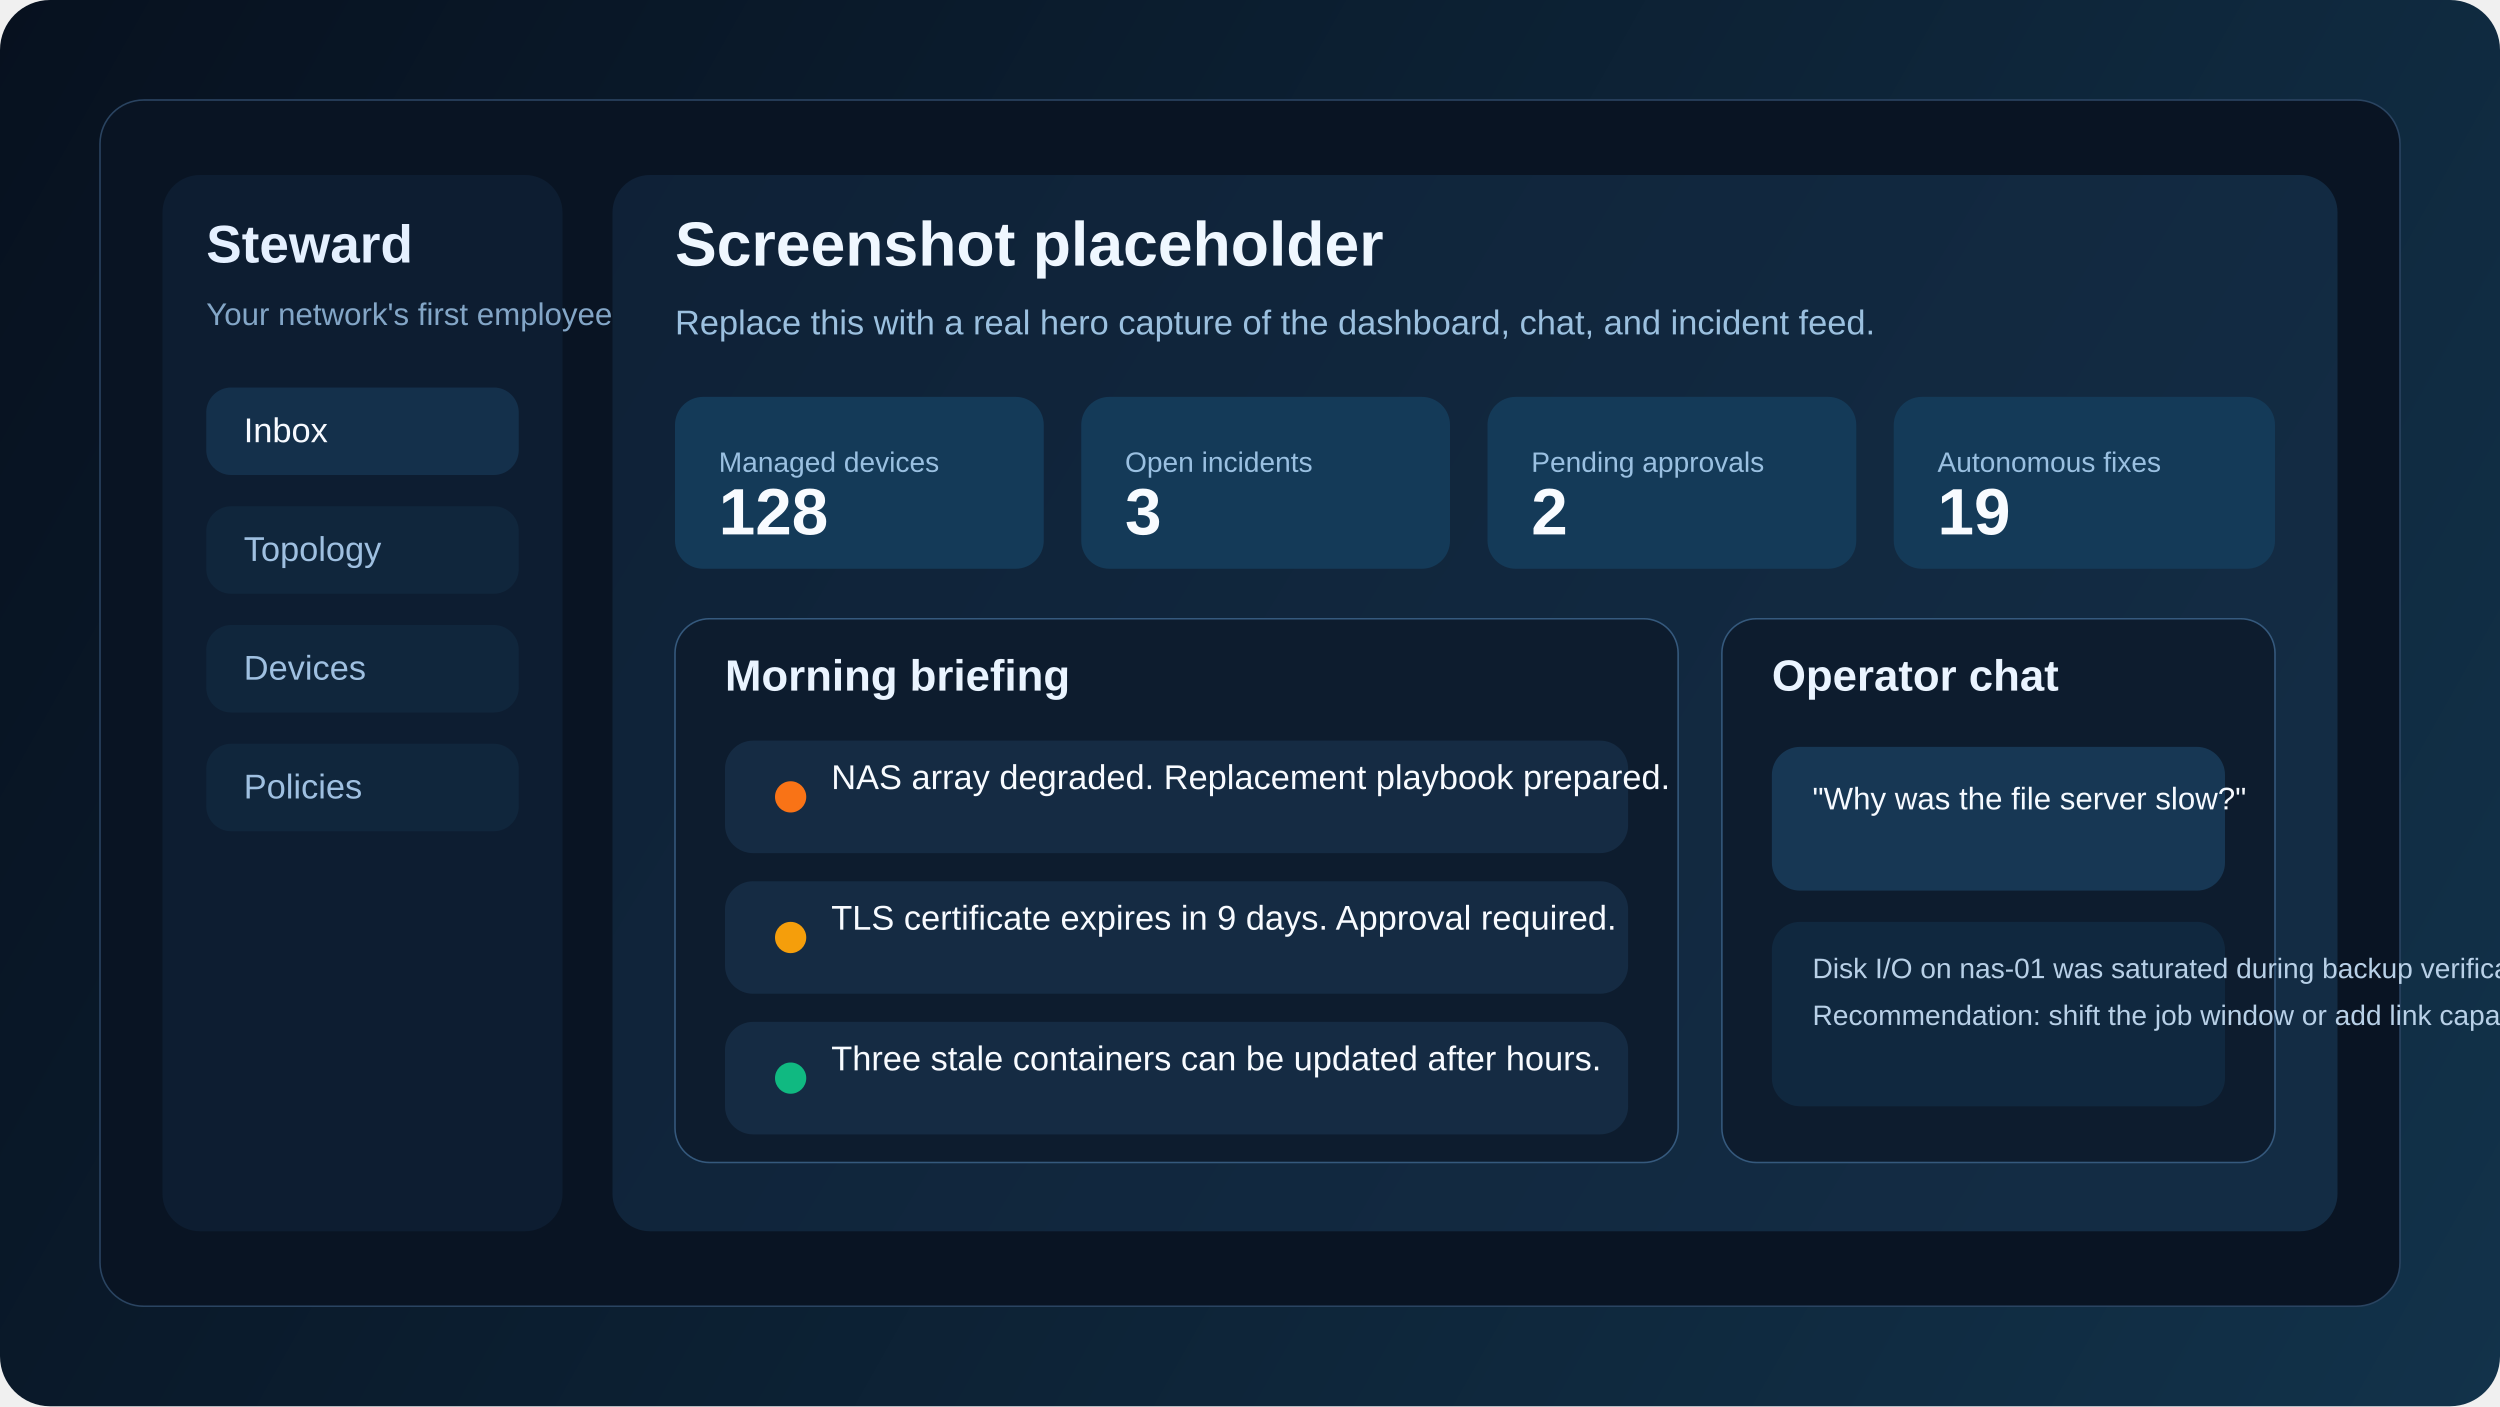
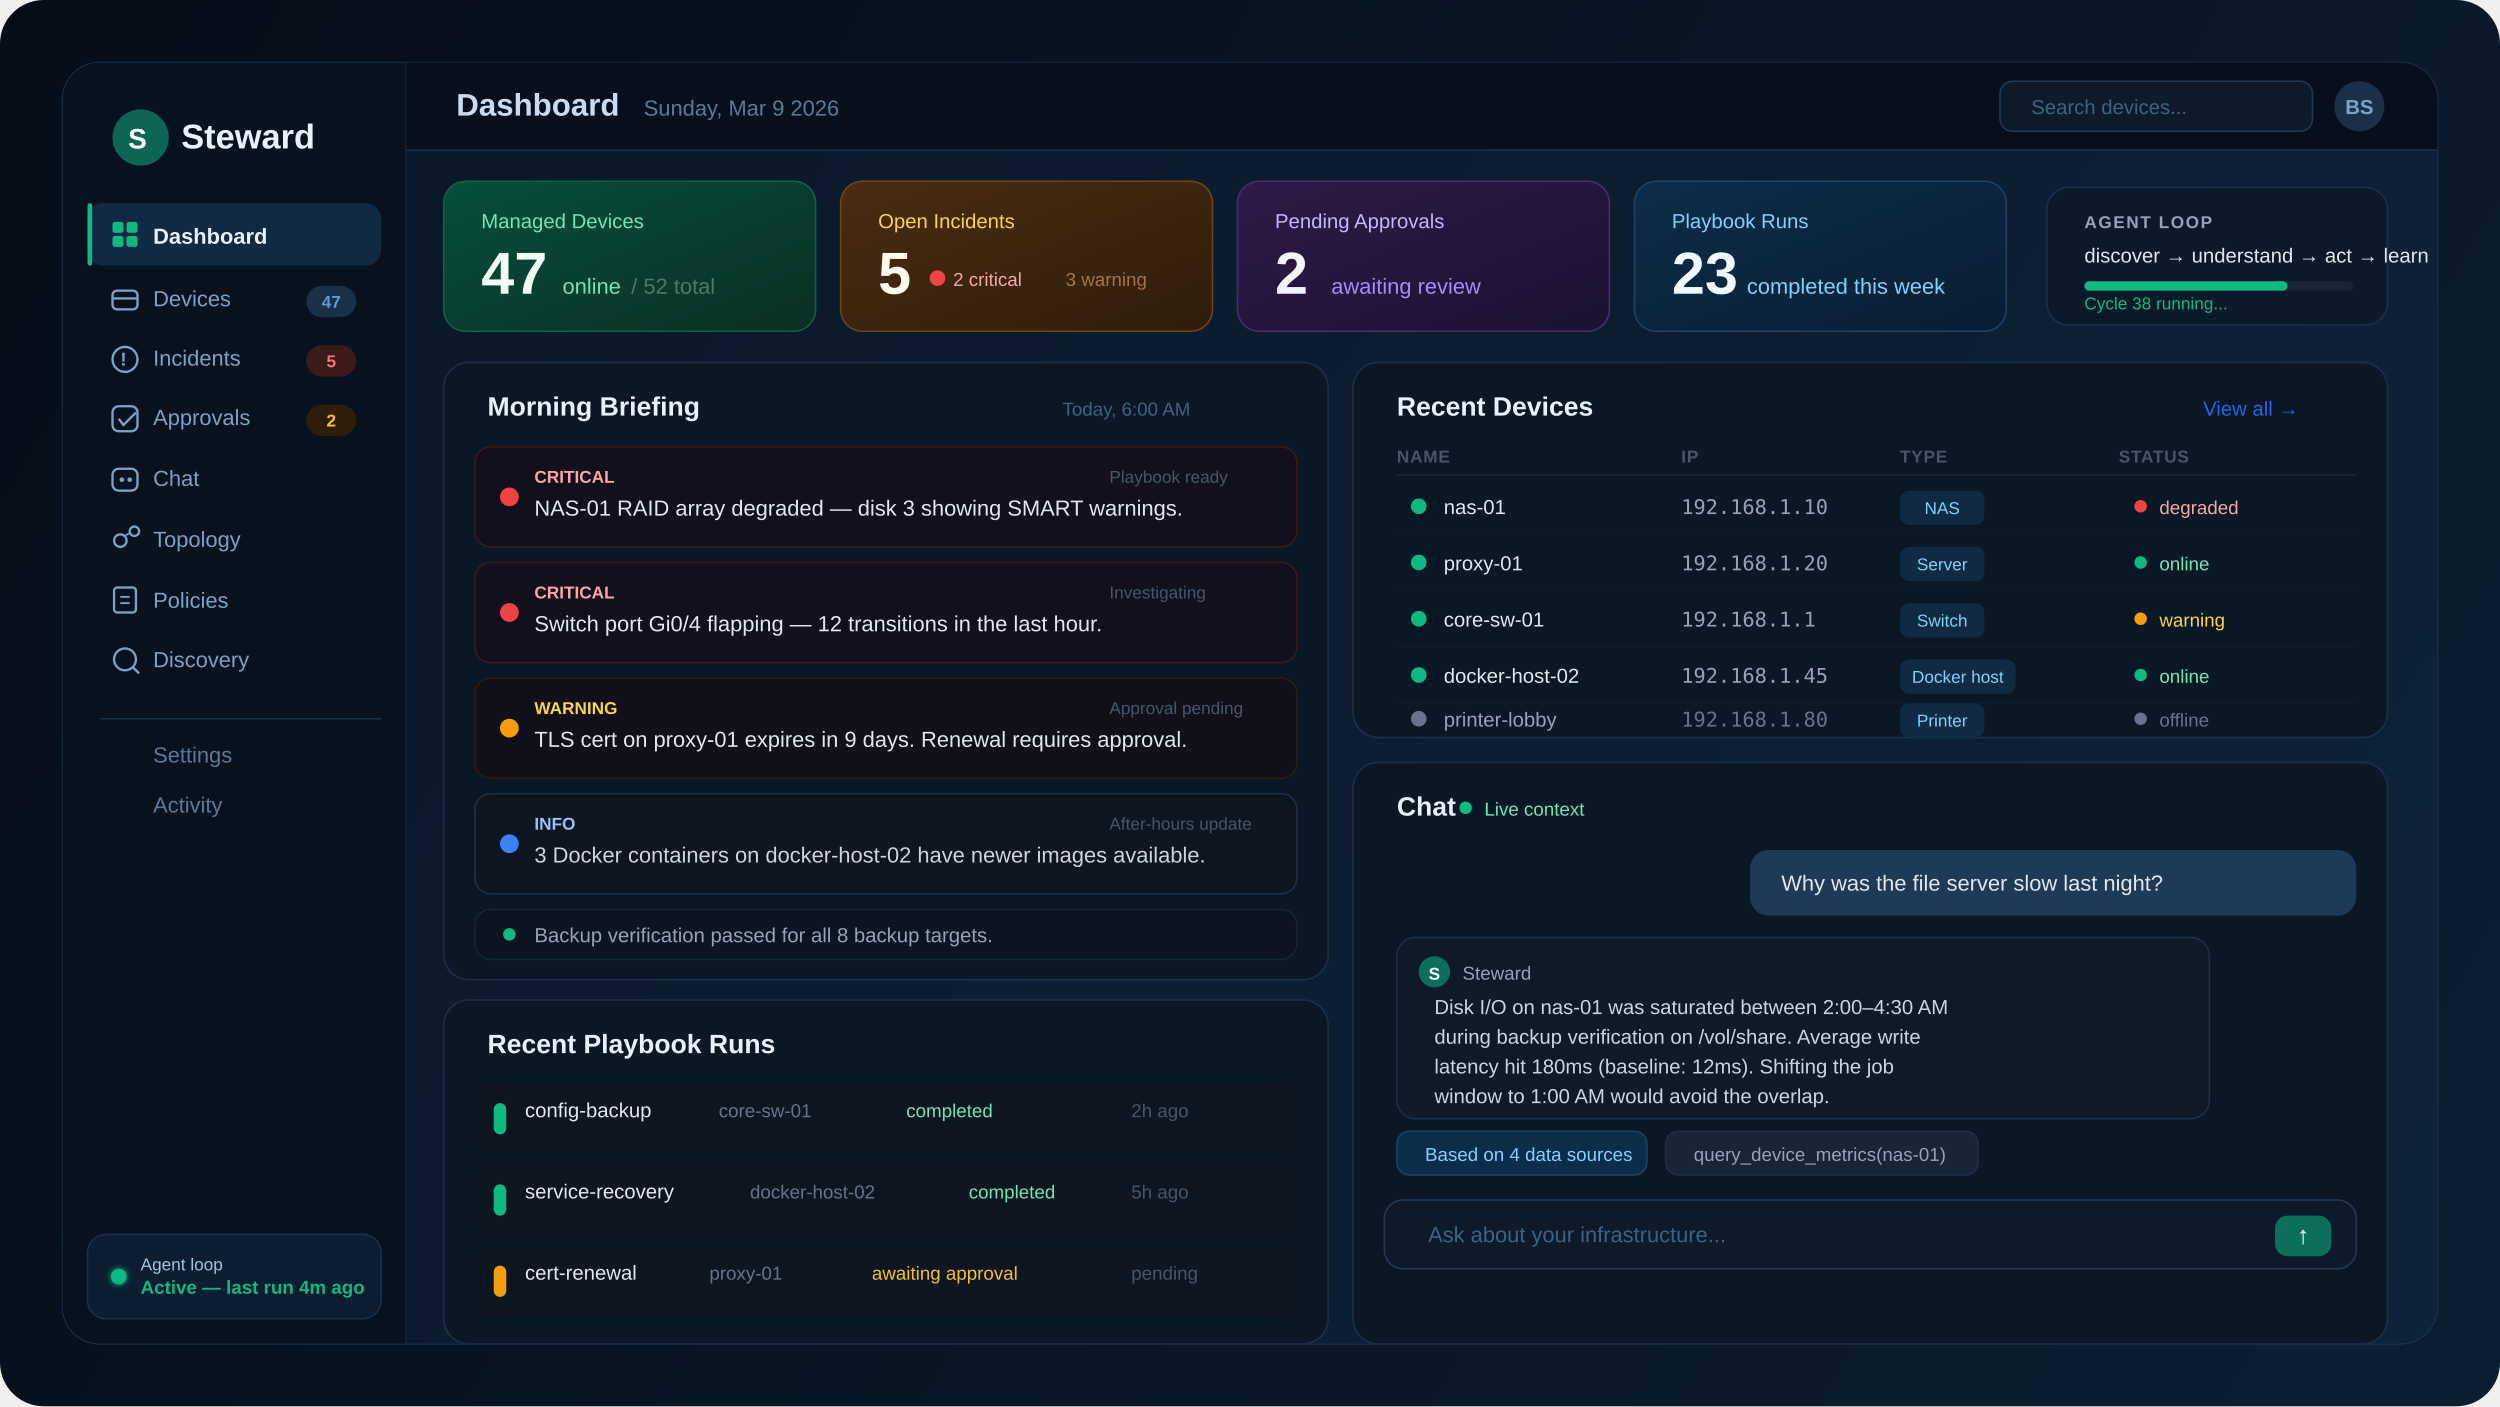
<svg xmlns="http://www.w3.org/2000/svg" width="1600" height="900" viewBox="0 0 1600 900" fill="none">
  <defs>
    <linearGradient id="bg" x1="0" y1="0" x2="1600" y2="900" gradientUnits="userSpaceOnUse">
-       <stop stop-color="#07111F" />
-       <stop offset="1" stop-color="#12324A" />
-     </linearGradient>
-     <linearGradient id="panel" x1="250" y1="110" x2="1320" y2="760" gradientUnits="userSpaceOnUse">
-       <stop stop-color="#0E2035" />
-       <stop offset="1" stop-color="#132C44" />
-     </linearGradient>
+       <stop stop-color="#050D18" />
+       <stop offset="1" stop-color="#0B1E30" />
+     </linearGradient>
+     <linearGradient id="main" x1="280" y1="60" x2="1560" y2="860" gradientUnits="userSpaceOnUse">
+       <stop stop-color="#0A1929" />
+       <stop offset="1" stop-color="#0E2239" />
+     </linearGradient>
+     <linearGradient id="card" x1="0" y1="0" x2="0" y2="1" gradientUnits="objectBoundingBox">
+       <stop stop-color="#12283F" />
+       <stop offset="1" stop-color="#0D1F33" />
+     </linearGradient>
+     <linearGradient id="statGreen" x1="0" y1="0" x2="1" y2="1" gradientUnits="objectBoundingBox">
+       <stop stop-color="#064E3B" />
+       <stop offset="1" stop-color="#0A2F24" />
+     </linearGradient>
+     <linearGradient id="statOrange" x1="0" y1="0" x2="1" y2="1" gradientUnits="objectBoundingBox">
+       <stop stop-color="#4A2C10" />
+       <stop offset="1" stop-color="#2E1D0B" />
+     </linearGradient>
+     <linearGradient id="statBlue" x1="0" y1="0" x2="1" y2="1" gradientUnits="objectBoundingBox">
+       <stop stop-color="#0C2D4A" />
+       <stop offset="1" stop-color="#091D33" />
+     </linearGradient>
+     <linearGradient id="statPurple" x1="0" y1="0" x2="1" y2="1" gradientUnits="objectBoundingBox">
+       <stop stop-color="#2E1A47" />
+       <stop offset="1" stop-color="#1C1132" />
+     </linearGradient>
+     <clipPath id="appClip">
+       <rect x="40" y="40" width="1520" height="820" rx="24" />
+     </clipPath>
+     <filter id="glow" x="-50%" y="-50%" width="200%" height="200%">
+       <feGaussianBlur stdDeviation="2" result="blur" />
+       <feMerge>
+         <feMergeNode in="blur" />
+         <feMergeNode in="SourceGraphic" />
+       </feMerge>
+     </filter>
  </defs>
-   <rect width="1600" height="900" rx="32" fill="url(#bg)" />
-   <rect x="64" y="64" width="1472" height="772" rx="28" fill="#091423" stroke="#2A4461" />
-   <rect x="104" y="112" width="256" height="676" rx="24" fill="#0D1D31" />
-   <rect x="392" y="112" width="1104" height="676" rx="24" fill="url(#panel)" />
-   <text x="132" y="168" fill="#E5F0FF" font-size="34" font-family="Arial, Helvetica, sans-serif" font-weight="700">Steward</text>
-   <text x="132" y="208" fill="#83A6C7" font-size="20" font-family="Arial, Helvetica, sans-serif">Your network's first employee</text>
-   <rect x="132" y="248" width="200" height="56" rx="16" fill="#14304B" />
-   <rect x="132" y="324" width="200" height="56" rx="16" fill="#10263C" />
-   <rect x="132" y="400" width="200" height="56" rx="16" fill="#10263C" />
-   <rect x="132" y="476" width="200" height="56" rx="16" fill="#10263C" />
-   <text x="156" y="283" fill="#F7FAFF" font-size="22" font-family="Arial, Helvetica, sans-serif">Inbox</text>
-   <text x="156" y="359" fill="#9FC0E1" font-size="22" font-family="Arial, Helvetica, sans-serif">Topology</text>
-   <text x="156" y="435" fill="#9FC0E1" font-size="22" font-family="Arial, Helvetica, sans-serif">Devices</text>
-   <text x="156" y="511" fill="#9FC0E1" font-size="22" font-family="Arial, Helvetica, sans-serif">Policies</text>
-   <text x="432" y="170" fill="#EFF7FF" font-size="40" font-family="Arial, Helvetica, sans-serif" font-weight="700">Screenshot placeholder</text>
-   <text x="432" y="214" fill="#9BC0DF" font-size="22" font-family="Arial, Helvetica, sans-serif">Replace this with a real hero capture of the dashboard, chat, and incident feed.</text>
-   <rect x="432" y="254" width="236" height="110" rx="18" fill="#143A58" />
-   <rect x="692" y="254" width="236" height="110" rx="18" fill="#143A58" />
-   <rect x="952" y="254" width="236" height="110" rx="18" fill="#143A58" />
-   <rect x="1212" y="254" width="244" height="110" rx="18" fill="#143A58" />
-   <text x="460" y="302" fill="#9AC0E1" font-size="18" font-family="Arial, Helvetica, sans-serif">Managed devices</text>
-   <text x="460" y="342" fill="#F8FBFF" font-size="42" font-family="Arial, Helvetica, sans-serif" font-weight="700">128</text>
-   <text x="720" y="302" fill="#9AC0E1" font-size="18" font-family="Arial, Helvetica, sans-serif">Open incidents</text>
-   <text x="720" y="342" fill="#F8FBFF" font-size="42" font-family="Arial, Helvetica, sans-serif" font-weight="700">3</text>
-   <text x="980" y="302" fill="#9AC0E1" font-size="18" font-family="Arial, Helvetica, sans-serif">Pending approvals</text>
-   <text x="980" y="342" fill="#F8FBFF" font-size="42" font-family="Arial, Helvetica, sans-serif" font-weight="700">2</text>
-   <text x="1240" y="302" fill="#9AC0E1" font-size="18" font-family="Arial, Helvetica, sans-serif">Autonomous fixes</text>
-   <text x="1240" y="342" fill="#F8FBFF" font-size="42" font-family="Arial, Helvetica, sans-serif" font-weight="700">19</text>
-   <rect x="432" y="396" width="642" height="348" rx="22" fill="#0D1C2E" stroke="#35597D" />
-   <rect x="1102" y="396" width="354" height="348" rx="22" fill="#0D1C2E" stroke="#35597D" />
-   <text x="464" y="442" fill="#EAF4FF" font-size="28" font-family="Arial, Helvetica, sans-serif" font-weight="700">Morning briefing</text>
-   <rect x="464" y="474" width="578" height="72" rx="18" fill="#152B43" />
-   <rect x="464" y="564" width="578" height="72" rx="18" fill="#152B43" />
-   <rect x="464" y="654" width="578" height="72" rx="18" fill="#152B43" />
-   <circle cx="506" cy="510" r="10" fill="#F97316" />
-   <circle cx="506" cy="600" r="10" fill="#F59E0B" />
-   <circle cx="506" cy="690" r="10" fill="#10B981" />
-   <text x="532" y="505" fill="#F8FBFF" font-size="22" font-family="Arial, Helvetica, sans-serif">NAS array degraded. Replacement playbook prepared.</text>
-   <text x="532" y="595" fill="#F8FBFF" font-size="22" font-family="Arial, Helvetica, sans-serif">TLS certificate expires in 9 days. Approval required.</text>
-   <text x="532" y="685" fill="#F8FBFF" font-size="22" font-family="Arial, Helvetica, sans-serif">Three stale containers can be updated after hours.</text>
-   <text x="1134" y="442" fill="#EAF4FF" font-size="28" font-family="Arial, Helvetica, sans-serif" font-weight="700">Operator chat</text>
-   <rect x="1134" y="478" width="290" height="92" rx="18" fill="#173754" />
-   <rect x="1134" y="590" width="290" height="118" rx="18" fill="#10283F" />
-   <text x="1160" y="518" fill="#F6FAFF" font-size="20" font-family="Arial, Helvetica, sans-serif">"Why was the file server slow?"</text>
-   <text x="1160" y="626" fill="#B8D0E7" font-size="18" font-family="Arial, Helvetica, sans-serif">Disk I/O on nas-01 was saturated during backup verification.</text>
-   <text x="1160" y="656" fill="#B8D0E7" font-size="18" font-family="Arial, Helvetica, sans-serif">Recommendation: shift the job window or add link capacity.</text>
+   <rect width="1600" height="900" rx="28" fill="url(#bg)" />
+   <rect x="40" y="40" width="1520" height="820" rx="24" fill="#070F1B" stroke="#1E3A56" stroke-width="1" />
+   <g clip-path="url(#appClip)">
+     <rect x="40" y="40" width="220" height="820" fill="#08111E" />
+     <line x1="260" y1="40" x2="260" y2="860" stroke="#1A3049" stroke-width="1" />
+     <circle cx="90" cy="88" r="18" fill="#0D6E5B" opacity="0.9" />
+     <text x="88" y="95" fill="#FFFFFF" font-size="18" font-family="Arial, Helvetica, sans-serif" font-weight="700" text-anchor="middle">S</text>
+     <text x="116" y="95" fill="#E8F2FF" font-size="22" font-family="Arial, Helvetica, sans-serif" font-weight="700">Steward</text>
+     <rect x="56" y="130" width="188" height="40" rx="10" fill="#0F2A42" />
+     <rect x="56" y="130" width="3" height="40" rx="1.5" fill="#10B981" />
+     <rect x="72" y="142" width="7" height="7" rx="1.5" fill="#10B981" />
+     <rect x="81" y="142" width="7" height="7" rx="1.5" fill="#10B981" />
+     <rect x="72" y="151" width="7" height="7" rx="1.5" fill="#10B981" />
+     <rect x="81" y="151" width="7" height="7" rx="1.5" fill="#10B981" />
+     <text x="98" y="156" fill="#E8F2FF" font-size="14" font-family="Arial, Helvetica, sans-serif" font-weight="600">Dashboard</text>
+     <rect x="72" y="186" width="16" height="12" rx="3" fill="none" stroke="#7BA3C4" stroke-width="1.5" />
+     <line x1="72" y1="191" x2="88" y2="191" stroke="#7BA3C4" stroke-width="1.5" />
+     <text x="98" y="196" fill="#7BA3C4" font-size="14" font-family="Arial, Helvetica, sans-serif">Devices</text>
+     <rect x="196" y="183" width="32" height="20" rx="10" fill="#1A3049" />
+     <text x="212" y="197" fill="#5B9BD5" font-size="11" font-family="Arial, Helvetica, sans-serif" font-weight="600" text-anchor="middle">47</text>
+     <circle cx="80" cy="230" r="8" fill="none" stroke="#7BA3C4" stroke-width="1.5" />
+     <text x="79" y="234" fill="#7BA3C4" font-size="12" font-family="Arial, Helvetica, sans-serif" font-weight="700" text-anchor="middle">!</text>
+     <text x="98" y="234" fill="#7BA3C4" font-size="14" font-family="Arial, Helvetica, sans-serif">Incidents</text>
+     <rect x="196" y="221" width="32" height="20" rx="10" fill="#3B1A1A" />
+     <text x="212" y="235" fill="#F87171" font-size="11" font-family="Arial, Helvetica, sans-serif" font-weight="600" text-anchor="middle">5</text>
+     <rect x="72" y="260" width="16" height="16" rx="4" fill="none" stroke="#7BA3C4" stroke-width="1.5" />
+     <polyline points="76,268 79,272 87,264" fill="none" stroke="#7BA3C4" stroke-width="1.5" />
+     <text x="98" y="272" fill="#7BA3C4" font-size="14" font-family="Arial, Helvetica, sans-serif">Approvals</text>
+     <rect x="196" y="259" width="32" height="20" rx="10" fill="#2E1D0B" />
+     <text x="212" y="273" fill="#FBBF24" font-size="11" font-family="Arial, Helvetica, sans-serif" font-weight="600" text-anchor="middle">2</text>
+     <rect x="72" y="300" width="16" height="14" rx="4" fill="none" stroke="#7BA3C4" stroke-width="1.5" />
+     <circle cx="78" cy="307" r="1.5" fill="#7BA3C4" />
+     <circle cx="83" cy="307" r="1.5" fill="#7BA3C4" />
+     <text x="98" y="311" fill="#7BA3C4" font-size="14" font-family="Arial, Helvetica, sans-serif">Chat</text>
+     <circle cx="77" cy="346" r="4" fill="none" stroke="#7BA3C4" stroke-width="1.5" />
+     <circle cx="86" cy="340" r="3" fill="none" stroke="#7BA3C4" stroke-width="1.5" />
+     <line x1="80" y1="343" x2="83" y2="341" stroke="#7BA3C4" stroke-width="1" />
+     <text x="98" y="350" fill="#7BA3C4" font-size="14" font-family="Arial, Helvetica, sans-serif">Topology</text>
+     <rect x="73" y="376" width="14" height="16" rx="2" fill="none" stroke="#7BA3C4" stroke-width="1.5" />
+     <line x1="77" y1="382" x2="83" y2="382" stroke="#7BA3C4" stroke-width="1.2" />
+     <line x1="77" y1="386" x2="83" y2="386" stroke="#7BA3C4" stroke-width="1.2" />
+     <text x="98" y="389" fill="#7BA3C4" font-size="14" font-family="Arial, Helvetica, sans-serif">Policies</text>
+     <circle cx="80" cy="422" r="7" fill="none" stroke="#7BA3C4" stroke-width="1.5" />
+     <line x1="85" y1="427" x2="89" y2="431" stroke="#7BA3C4" stroke-width="1.5" />
+     <text x="98" y="427" fill="#7BA3C4" font-size="14" font-family="Arial, Helvetica, sans-serif">Discovery</text>
+     <line x1="64" y1="460" x2="244" y2="460" stroke="#1A3049" stroke-width="1" />
+     <text x="98" y="488" fill="#5B7A96" font-size="14" font-family="Arial, Helvetica, sans-serif">Settings</text>
+     <text x="98" y="520" fill="#5B7A96" font-size="14" font-family="Arial, Helvetica, sans-serif">Activity</text>
+     <rect x="56" y="790" width="188" height="54" rx="12" fill="#0B1D2E" stroke="#1A3049" stroke-width="1" />
+     <circle cx="76" cy="817" r="5" fill="#10B981" filter="url(#glow)" />
+     <text x="90" y="813" fill="#9FC5E0" font-size="11" font-family="Arial, Helvetica, sans-serif">Agent loop</text>
+     <text x="90" y="828" fill="#10B981" font-size="12" font-family="Arial, Helvetica, sans-serif" font-weight="600">Active — last run 4m ago</text>
+     <rect x="260" y="40" width="1300" height="820" fill="url(#main)" />
+     <rect x="260" y="40" width="1300" height="56" fill="#080F1C" />
+     <line x1="260" y1="96" x2="1560" y2="96" stroke="#1A3049" stroke-width="1" />
+     <text x="292" y="74" fill="#C8DBF0" font-size="20" font-family="Arial, Helvetica, sans-serif" font-weight="600">Dashboard</text>
+     <text x="412" y="74" fill="#5B7A96" font-size="14" font-family="Arial, Helvetica, sans-serif">Sunday, Mar 9 2026</text>
+     <circle cx="1510" cy="68" r="16" fill="#1A3049" />
+     <text x="1510" y="73" fill="#7BA3C4" font-size="13" font-family="Arial, Helvetica, sans-serif" font-weight="600" text-anchor="middle">BS</text>
+     <rect x="1280" y="52" width="200" height="32" rx="8" fill="#0C1A2A" stroke="#1E3A56" stroke-width="1" />
+     <text x="1300" y="73" fill="#3E6380" font-size="13" font-family="Arial, Helvetica, sans-serif">Search devices...</text>
+     <rect x="284" y="116" width="238" height="96" rx="14" fill="url(#statGreen)" stroke="#155E47" stroke-width="1" />
+     <text x="308" y="146" fill="#6EE7B7" font-size="13" font-family="Arial, Helvetica, sans-serif" font-weight="500">Managed Devices</text>
+     <text x="308" y="188" fill="#F0FDF4" font-size="38" font-family="Arial, Helvetica, sans-serif" font-weight="700">47</text>
+     <text x="360" y="188" fill="#6EE7B7" font-size="14" font-family="Arial, Helvetica, sans-serif">online</text>
+     <text x="404" y="188" fill="#4B7A62" font-size="14" font-family="Arial, Helvetica, sans-serif">/ 52 total</text>
+     <rect x="538" y="116" width="238" height="96" rx="14" fill="url(#statOrange)" stroke="#6B4619" stroke-width="1" />
+     <text x="562" y="146" fill="#FCD34D" font-size="13" font-family="Arial, Helvetica, sans-serif" font-weight="500">Open Incidents</text>
+     <text x="562" y="188" fill="#FFFBEB" font-size="38" font-family="Arial, Helvetica, sans-serif" font-weight="700">5</text>
+     <circle cx="600" cy="178" r="5" fill="#EF4444" />
+     <text x="610" y="183" fill="#FCA5A5" font-size="12" font-family="Arial, Helvetica, sans-serif">2 critical</text>
+     <text x="682" y="183" fill="#A3763C" font-size="12" font-family="Arial, Helvetica, sans-serif">3 warning</text>
+     <rect x="792" y="116" width="238" height="96" rx="14" fill="url(#statPurple)" stroke="#4A2D6B" stroke-width="1" />
+     <text x="816" y="146" fill="#C4B5FD" font-size="13" font-family="Arial, Helvetica, sans-serif" font-weight="500">Pending Approvals</text>
+     <text x="816" y="188" fill="#F5F3FF" font-size="38" font-family="Arial, Helvetica, sans-serif" font-weight="700">2</text>
+     <text x="852" y="188" fill="#A78BFA" font-size="14" font-family="Arial, Helvetica, sans-serif">awaiting review</text>
+     <rect x="1046" y="116" width="238" height="96" rx="14" fill="url(#statBlue)" stroke="#1E4164" stroke-width="1" />
+     <text x="1070" y="146" fill="#7DD3FC" font-size="13" font-family="Arial, Helvetica, sans-serif" font-weight="500">Playbook Runs</text>
+     <text x="1070" y="188" fill="#F0F9FF" font-size="38" font-family="Arial, Helvetica, sans-serif" font-weight="700">23</text>
+     <text x="1118" y="188" fill="#7DD3FC" font-size="14" font-family="Arial, Helvetica, sans-serif">completed this week</text>
+     <rect x="1310" y="120" width="218" height="88" rx="14" fill="#0B1A2A" stroke="#1A3049" stroke-width="1" />
+     <text x="1334" y="146" fill="#94A3B8" font-size="11" font-family="Arial, Helvetica, sans-serif" font-weight="600" letter-spacing="1">AGENT LOOP</text>
+     <text x="1334" y="168" fill="#E2E8F0" font-size="13" font-family="Arial, Helvetica, sans-serif">discover → understand → act → learn</text>
+     <rect x="1334" y="180" width="172" height="6" rx="3" fill="#162636" />
+     <rect x="1334" y="180" width="130" height="6" rx="3" fill="#10B981" />
+     <text x="1334" y="198" fill="#10B981" font-size="11" font-family="Arial, Helvetica, sans-serif">Cycle 38 running...</text>
+     <rect x="284" y="232" width="566" height="395" rx="16" fill="#0A1725" stroke="#1A3049" stroke-width="1" />
+     <text x="312" y="266" fill="#E8F2FF" font-size="17" font-family="Arial, Helvetica, sans-serif" font-weight="700">Morning Briefing</text>
+     <text x="680" y="266" fill="#3E6380" font-size="12" font-family="Arial, Helvetica, sans-serif">Today, 6:00 AM</text>
+     <rect x="304" y="286" width="526" height="64" rx="10" fill="#12101C" stroke="#3B1A1A" stroke-width="1" />
+     <circle cx="326" cy="318" r="6" fill="#EF4444" />
+     <text x="342" y="309" fill="#FCA5A5" font-size="11" font-family="Arial, Helvetica, sans-serif" font-weight="600">CRITICAL</text>
+     <text x="342" y="330" fill="#E2E8F0" font-size="14" font-family="Arial, Helvetica, sans-serif">NAS-01 RAID array degraded — disk 3 showing SMART warnings.</text>
+     <text x="710" y="309" fill="#475569" font-size="11" font-family="Arial, Helvetica, sans-serif">Playbook ready</text>
+     <rect x="304" y="360" width="526" height="64" rx="10" fill="#12101C" stroke="#3B1A1A" stroke-width="1" />
+     <circle cx="326" cy="392" r="6" fill="#EF4444" />
+     <text x="342" y="383" fill="#FCA5A5" font-size="11" font-family="Arial, Helvetica, sans-serif" font-weight="600">CRITICAL</text>
+     <text x="342" y="404" fill="#E2E8F0" font-size="14" font-family="Arial, Helvetica, sans-serif">Switch port Gi0/4 flapping — 12 transitions in the last hour.</text>
+     <text x="710" y="383" fill="#475569" font-size="11" font-family="Arial, Helvetica, sans-serif">Investigating</text>
+     <rect x="304" y="434" width="526" height="64" rx="10" fill="#110F1A" stroke="#2E1D0B" stroke-width="1" />
+     <circle cx="326" cy="466" r="6" fill="#F59E0B" />
+     <text x="342" y="457" fill="#FCD34D" font-size="11" font-family="Arial, Helvetica, sans-serif" font-weight="600">WARNING</text>
+     <text x="342" y="478" fill="#E2E8F0" font-size="14" font-family="Arial, Helvetica, sans-serif">TLS cert on proxy-01 expires in 9 days. Renewal requires approval.</text>
+     <text x="710" y="457" fill="#475569" font-size="11" font-family="Arial, Helvetica, sans-serif">Approval pending</text>
+     <rect x="304" y="508" width="526" height="64" rx="10" fill="#0D1520" stroke="#1A3049" stroke-width="1" />
+     <circle cx="326" cy="540" r="6" fill="#3B82F6" />
+     <text x="342" y="531" fill="#93C5FD" font-size="11" font-family="Arial, Helvetica, sans-serif" font-weight="600">INFO</text>
+     <text x="342" y="552" fill="#CBD5E1" font-size="14" font-family="Arial, Helvetica, sans-serif">3 Docker containers on docker-host-02 have newer images available.</text>
+     <text x="710" y="531" fill="#475569" font-size="11" font-family="Arial, Helvetica, sans-serif">After-hours update</text>
+     <rect x="304" y="582" width="526" height="32" rx="10" fill="#0B1420" stroke="#152538" stroke-width="1" />
+     <circle cx="326" cy="598" r="4" fill="#10B981" />
+     <text x="342" y="603" fill="#94A3B8" font-size="13" font-family="Arial, Helvetica, sans-serif">Backup verification passed for all 8 backup targets.</text>
+     <rect x="866" y="232" width="662" height="240" rx="16" fill="#0A1725" stroke="#1A3049" stroke-width="1" />
+     <text x="894" y="266" fill="#E8F2FF" font-size="17" font-family="Arial, Helvetica, sans-serif" font-weight="700">Recent Devices</text>
+     <text x="1410" y="266" fill="#2563EB" font-size="13" font-family="Arial, Helvetica, sans-serif">View all →</text>
+     <text x="894" y="296" fill="#475569" font-size="11" font-family="Arial, Helvetica, sans-serif" font-weight="600" letter-spacing="0.5">NAME</text>
+     <text x="1076" y="296" fill="#475569" font-size="11" font-family="Arial, Helvetica, sans-serif" font-weight="600" letter-spacing="0.5">IP</text>
+     <text x="1216" y="296" fill="#475569" font-size="11" font-family="Arial, Helvetica, sans-serif" font-weight="600" letter-spacing="0.5">TYPE</text>
+     <text x="1356" y="296" fill="#475569" font-size="11" font-family="Arial, Helvetica, sans-serif" font-weight="600" letter-spacing="0.5">STATUS</text>
+     <line x1="894" y1="304" x2="1508" y2="304" stroke="#152538" stroke-width="1" />
+     <circle cx="908" cy="324" r="5" fill="#10B981" />
+     <text x="924" y="329" fill="#E2E8F0" font-size="13" font-family="Arial, Helvetica, sans-serif" font-weight="500">nas-01</text>
+     <text x="1076" y="329" fill="#94A3B8" font-size="13" font-family="monospace">192.168.1.10</text>
+     <rect x="1216" y="314" width="54" height="22" rx="6" fill="#0F2A42" />
+     <text x="1243" y="329" fill="#7DD3FC" font-size="11" font-family="Arial, Helvetica, sans-serif" text-anchor="middle">NAS</text>
+     <circle cx="1370" cy="324" r="4" fill="#EF4444" />
+     <text x="1382" y="329" fill="#FCA5A5" font-size="12" font-family="Arial, Helvetica, sans-serif">degraded</text>
+     <line x1="894" y1="342" x2="1508" y2="342" stroke="#0E1A28" stroke-width="1" />
+     <circle cx="908" cy="360" r="5" fill="#10B981" />
+     <text x="924" y="365" fill="#E2E8F0" font-size="13" font-family="Arial, Helvetica, sans-serif" font-weight="500">proxy-01</text>
+     <text x="1076" y="365" fill="#94A3B8" font-size="13" font-family="monospace">192.168.1.20</text>
+     <rect x="1216" y="350" width="54" height="22" rx="6" fill="#0F2A42" />
+     <text x="1243" y="365" fill="#7DD3FC" font-size="11" font-family="Arial, Helvetica, sans-serif" text-anchor="middle">Server</text>
+     <circle cx="1370" cy="360" r="4" fill="#10B981" />
+     <text x="1382" y="365" fill="#6EE7B7" font-size="12" font-family="Arial, Helvetica, sans-serif">online</text>
+     <line x1="894" y1="378" x2="1508" y2="378" stroke="#0E1A28" stroke-width="1" />
+     <circle cx="908" cy="396" r="5" fill="#10B981" />
+     <text x="924" y="401" fill="#E2E8F0" font-size="13" font-family="Arial, Helvetica, sans-serif" font-weight="500">core-sw-01</text>
+     <text x="1076" y="401" fill="#94A3B8" font-size="13" font-family="monospace">192.168.1.1</text>
+     <rect x="1216" y="386" width="54" height="22" rx="6" fill="#0F2A42" />
+     <text x="1243" y="401" fill="#7DD3FC" font-size="11" font-family="Arial, Helvetica, sans-serif" text-anchor="middle">Switch</text>
+     <circle cx="1370" cy="396" r="4" fill="#F59E0B" />
+     <text x="1382" y="401" fill="#FCD34D" font-size="12" font-family="Arial, Helvetica, sans-serif">warning</text>
+     <line x1="894" y1="414" x2="1508" y2="414" stroke="#0E1A28" stroke-width="1" />
+     <circle cx="908" cy="432" r="5" fill="#10B981" />
+     <text x="924" y="437" fill="#E2E8F0" font-size="13" font-family="Arial, Helvetica, sans-serif" font-weight="500">docker-host-02</text>
+     <text x="1076" y="437" fill="#94A3B8" font-size="13" font-family="monospace">192.168.1.45</text>
+     <rect x="1216" y="422" width="74" height="22" rx="6" fill="#0F2A42" />
+     <text x="1253" y="437" fill="#7DD3FC" font-size="11" font-family="Arial, Helvetica, sans-serif" text-anchor="middle">Docker host</text>
+     <circle cx="1370" cy="432" r="4" fill="#10B981" />
+     <text x="1382" y="437" fill="#6EE7B7" font-size="12" font-family="Arial, Helvetica, sans-serif">online</text>
+     <line x1="894" y1="450" x2="1508" y2="450" stroke="#0E1A28" stroke-width="1" />
+     <circle cx="908" cy="460" r="5" fill="#64748B" />
+     <text x="924" y="465" fill="#94A3B8" font-size="13" font-family="Arial, Helvetica, sans-serif" font-weight="500">printer-lobby</text>
+     <text x="1076" y="465" fill="#64748B" font-size="13" font-family="monospace">192.168.1.80</text>
+     <rect x="1216" y="450" width="54" height="22" rx="6" fill="#0F2A42" />
+     <text x="1243" y="465" fill="#7DD3FC" font-size="11" font-family="Arial, Helvetica, sans-serif" text-anchor="middle">Printer</text>
+     <circle cx="1370" cy="460" r="4" fill="#64748B" />
+     <text x="1382" y="465" fill="#64748B" font-size="12" font-family="Arial, Helvetica, sans-serif">offline</text>
+     <rect x="866" y="488" width="662" height="372" rx="16" fill="#0A1725" stroke="#1A3049" stroke-width="1" />
+     <text x="894" y="522" fill="#E8F2FF" font-size="17" font-family="Arial, Helvetica, sans-serif" font-weight="700">Chat</text>
+     <circle cx="938" cy="517" r="4" fill="#10B981" />
+     <text x="950" y="522" fill="#6EE7B7" font-size="12" font-family="Arial, Helvetica, sans-serif">Live context</text>
+     <rect x="1120" y="544" width="388" height="42" rx="12" fill="#1E3A56" />
+     <text x="1140" y="570" fill="#E2E8F0" font-size="14" font-family="Arial, Helvetica, sans-serif">Why was the file server slow last night?</text>
+     <rect x="894" y="600" width="520" height="116" rx="12" fill="#0E1A28" stroke="#1A3049" stroke-width="1" />
+     <circle cx="918" cy="622" r="10" fill="#0D6E5B" />
+     <text x="918" y="627" fill="#FFFFFF" font-size="11" font-family="Arial, Helvetica, sans-serif" font-weight="700" text-anchor="middle">S</text>
+     <text x="936" y="627" fill="#94A3B8" font-size="12" font-family="Arial, Helvetica, sans-serif">Steward</text>
+     <text x="918" y="649" fill="#CBD5E1" font-size="13" font-family="Arial, Helvetica, sans-serif">Disk I/O on nas-01 was saturated between 2:00–4:30 AM</text>
+     <text x="918" y="668" fill="#CBD5E1" font-size="13" font-family="Arial, Helvetica, sans-serif">during backup verification on /vol/share. Average write</text>
+     <text x="918" y="687" fill="#CBD5E1" font-size="13" font-family="Arial, Helvetica, sans-serif">latency hit 180ms (baseline: 12ms). Shifting the job</text>
+     <text x="918" y="706" fill="#CBD5E1" font-size="13" font-family="Arial, Helvetica, sans-serif">window to 1:00 AM would avoid the overlap.</text>
+     <rect x="894" y="724" width="160" height="28" rx="8" fill="#0C2D4A" stroke="#1E4164" stroke-width="1" />
+     <text x="912" y="743" fill="#7DD3FC" font-size="12" font-family="Arial, Helvetica, sans-serif">Based on 4 data sources</text>
+     <rect x="1066" y="724" width="200" height="28" rx="8" fill="#162636" stroke="#1A3049" stroke-width="1" />
+     <text x="1084" y="743" fill="#94A3B8" font-size="12" font-family="Arial, Helvetica, sans-serif">query_device_metrics(nas-01)</text>
+     <rect x="886" y="768" width="622" height="44" rx="12" fill="#0C1A2A" stroke="#1E3A56" stroke-width="1" />
+     <text x="914" y="795" fill="#3E6380" font-size="14" font-family="Arial, Helvetica, sans-serif">Ask about your infrastructure...</text>
+     <rect x="1456" y="778" width="36" height="26" rx="8" fill="#0D6E5B" />
+     <text x="1474" y="796" fill="#FFFFFF" font-size="16" font-family="Arial, Helvetica, sans-serif" text-anchor="middle">↑</text>
+     <rect x="284" y="640" width="566" height="220" rx="16" fill="#0A1725" stroke="#1A3049" stroke-width="1" />
+     <text x="312" y="674" fill="#E8F2FF" font-size="17" font-family="Arial, Helvetica, sans-serif" font-weight="700">Recent Playbook Runs</text>
+     <rect x="304" y="694" width="526" height="44" rx="8" fill="#0D1520" />
+     <rect x="316" y="706" width="8" height="20" rx="4" fill="#10B981" />
+     <text x="336" y="715" fill="#E2E8F0" font-size="13" font-family="Arial, Helvetica, sans-serif" font-weight="500">config-backup</text>
+     <text x="460" y="715" fill="#64748B" font-size="12" font-family="Arial, Helvetica, sans-serif">core-sw-01</text>
+     <text x="580" y="715" fill="#6EE7B7" font-size="12" font-family="Arial, Helvetica, sans-serif" font-weight="500">completed</text>
+     <text x="724" y="715" fill="#475569" font-size="12" font-family="Arial, Helvetica, sans-serif">2h ago</text>
+     <rect x="304" y="746" width="526" height="44" rx="8" fill="#0D1520" />
+     <rect x="316" y="758" width="8" height="20" rx="4" fill="#10B981" />
+     <text x="336" y="767" fill="#E2E8F0" font-size="13" font-family="Arial, Helvetica, sans-serif" font-weight="500">service-recovery</text>
+     <text x="480" y="767" fill="#64748B" font-size="12" font-family="Arial, Helvetica, sans-serif">docker-host-02</text>
+     <text x="620" y="767" fill="#6EE7B7" font-size="12" font-family="Arial, Helvetica, sans-serif" font-weight="500">completed</text>
+     <text x="724" y="767" fill="#475569" font-size="12" font-family="Arial, Helvetica, sans-serif">5h ago</text>
+     <rect x="304" y="798" width="526" height="44" rx="8" fill="#0D1520" />
+     <rect x="316" y="810" width="8" height="20" rx="4" fill="#F59E0B" />
+     <text x="336" y="819" fill="#E2E8F0" font-size="13" font-family="Arial, Helvetica, sans-serif" font-weight="500">cert-renewal</text>
+     <text x="454" y="819" fill="#64748B" font-size="12" font-family="Arial, Helvetica, sans-serif">proxy-01</text>
+     <text x="558" y="819" fill="#FBBF24" font-size="12" font-family="Arial, Helvetica, sans-serif" font-weight="500">awaiting approval</text>
+     <text x="724" y="819" fill="#475569" font-size="12" font-family="Arial, Helvetica, sans-serif">pending</text>
+   </g>
</svg>
